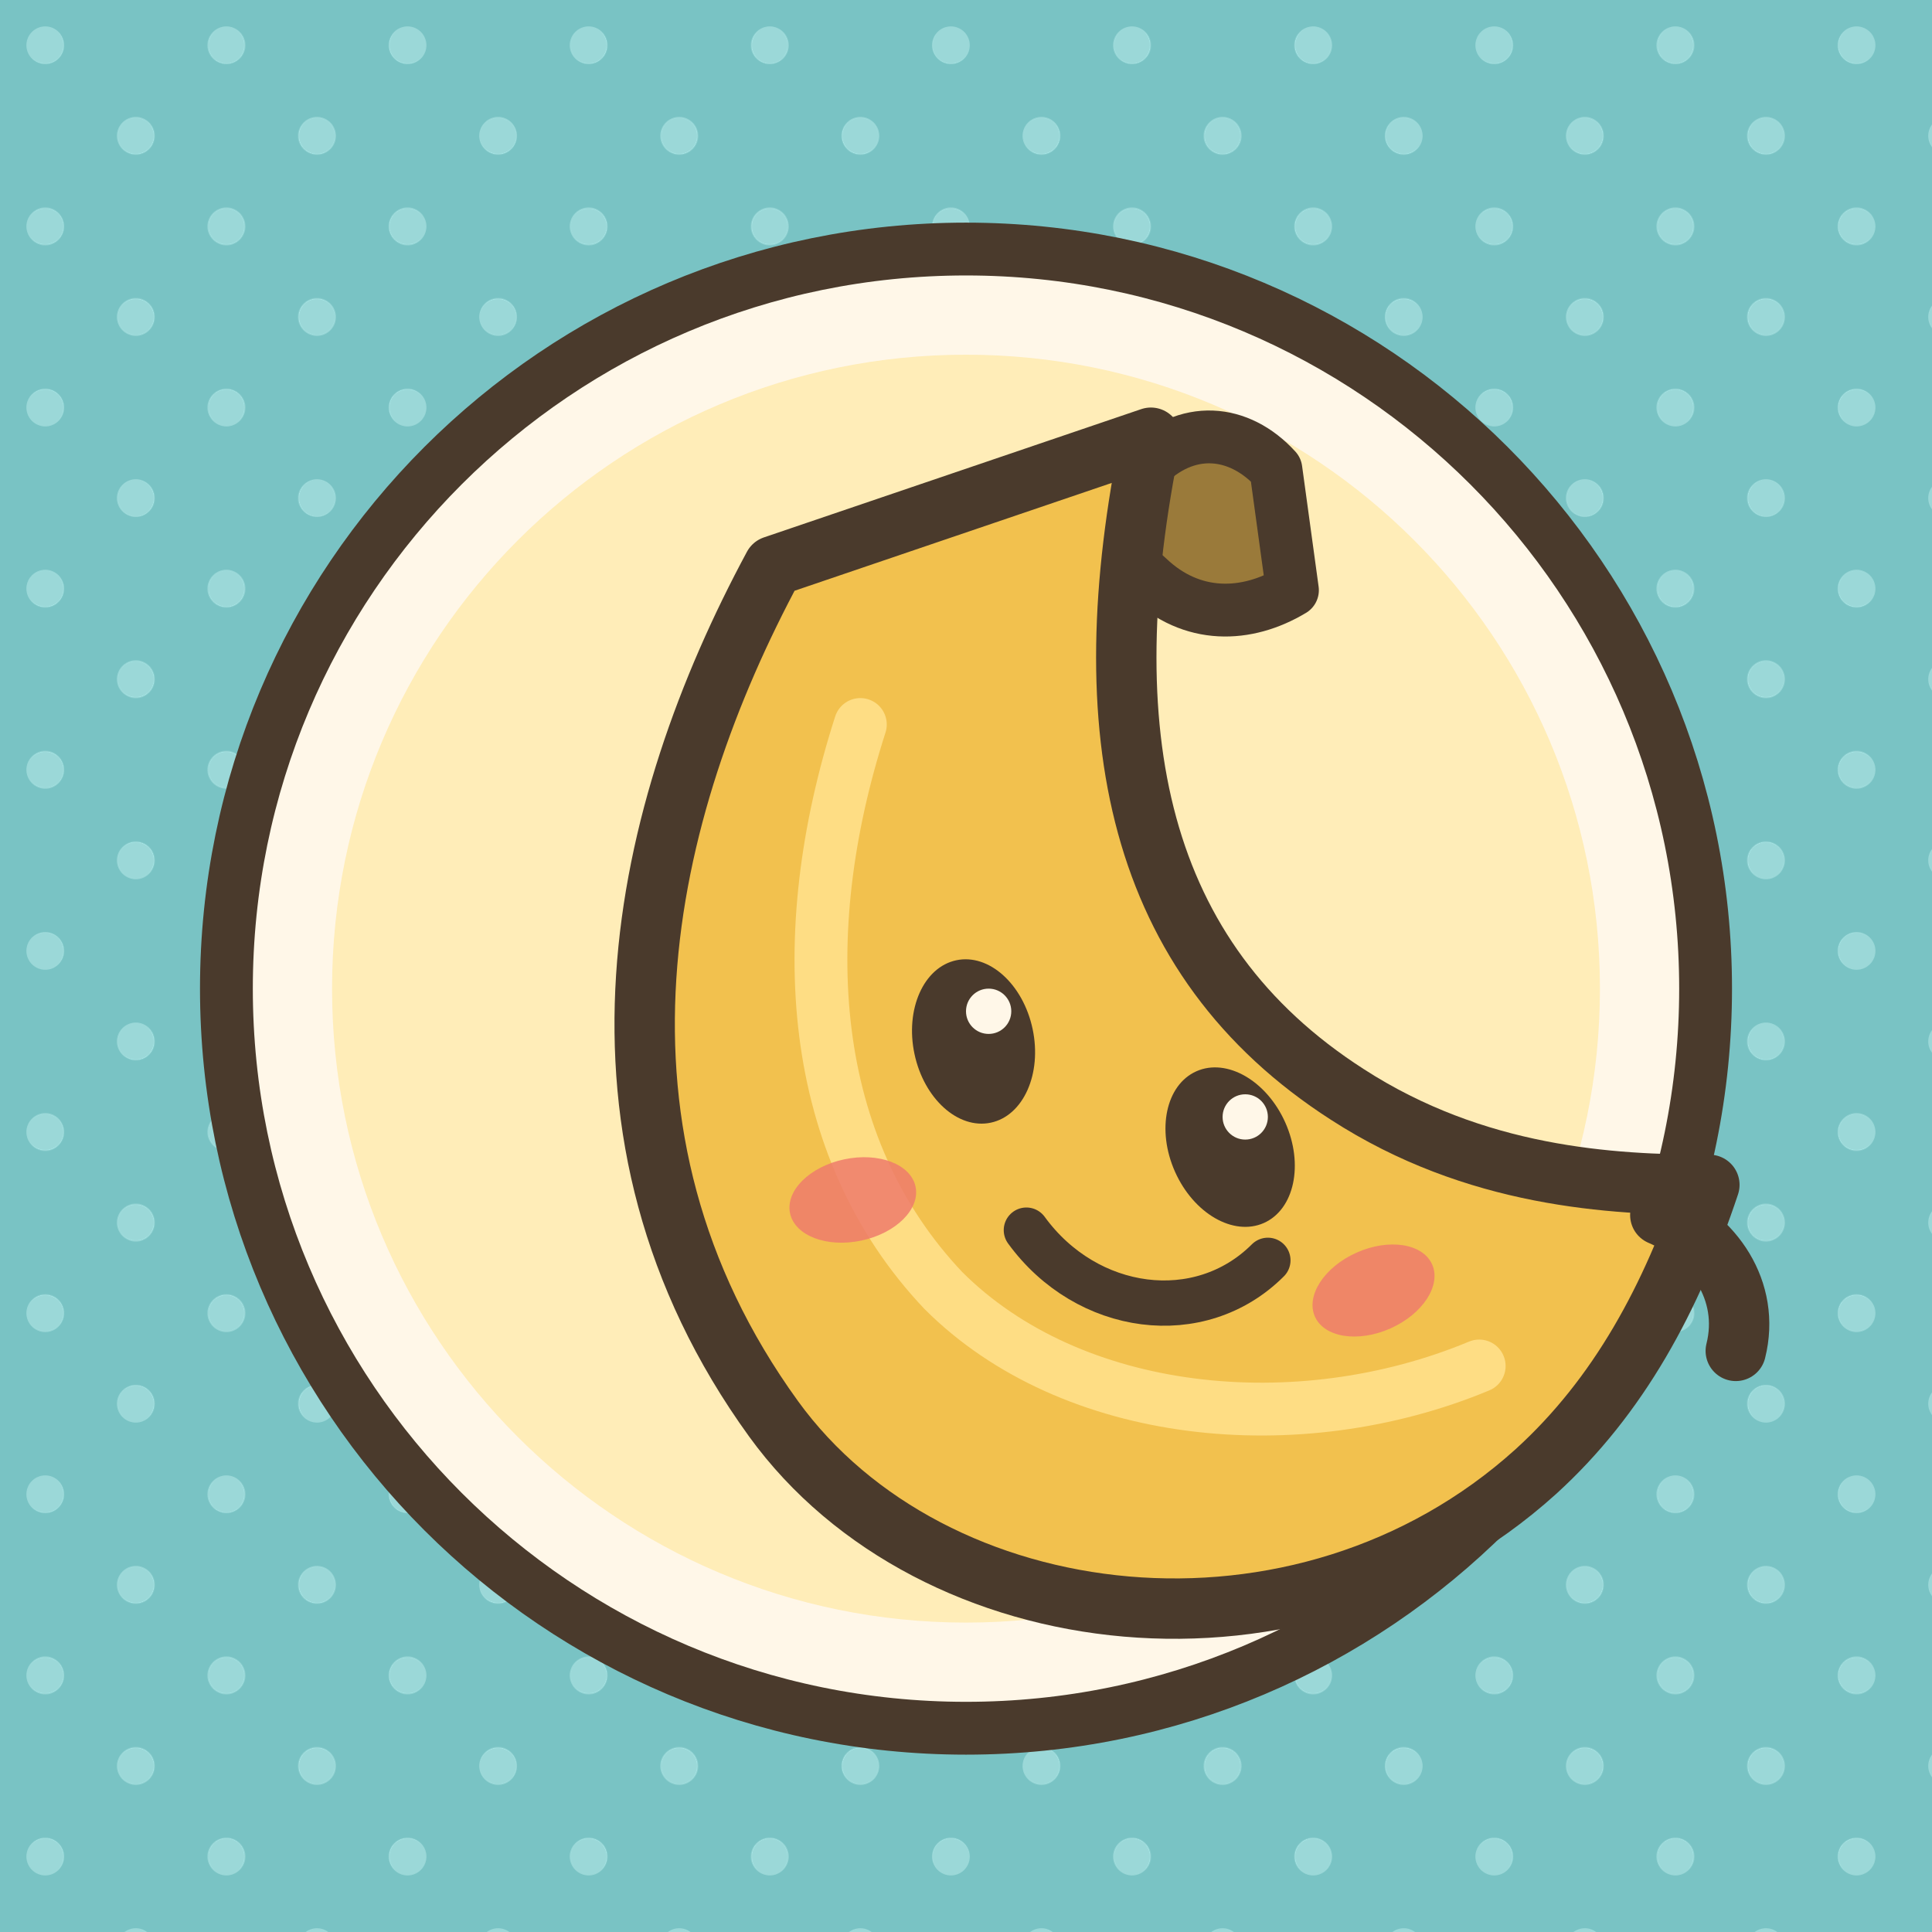
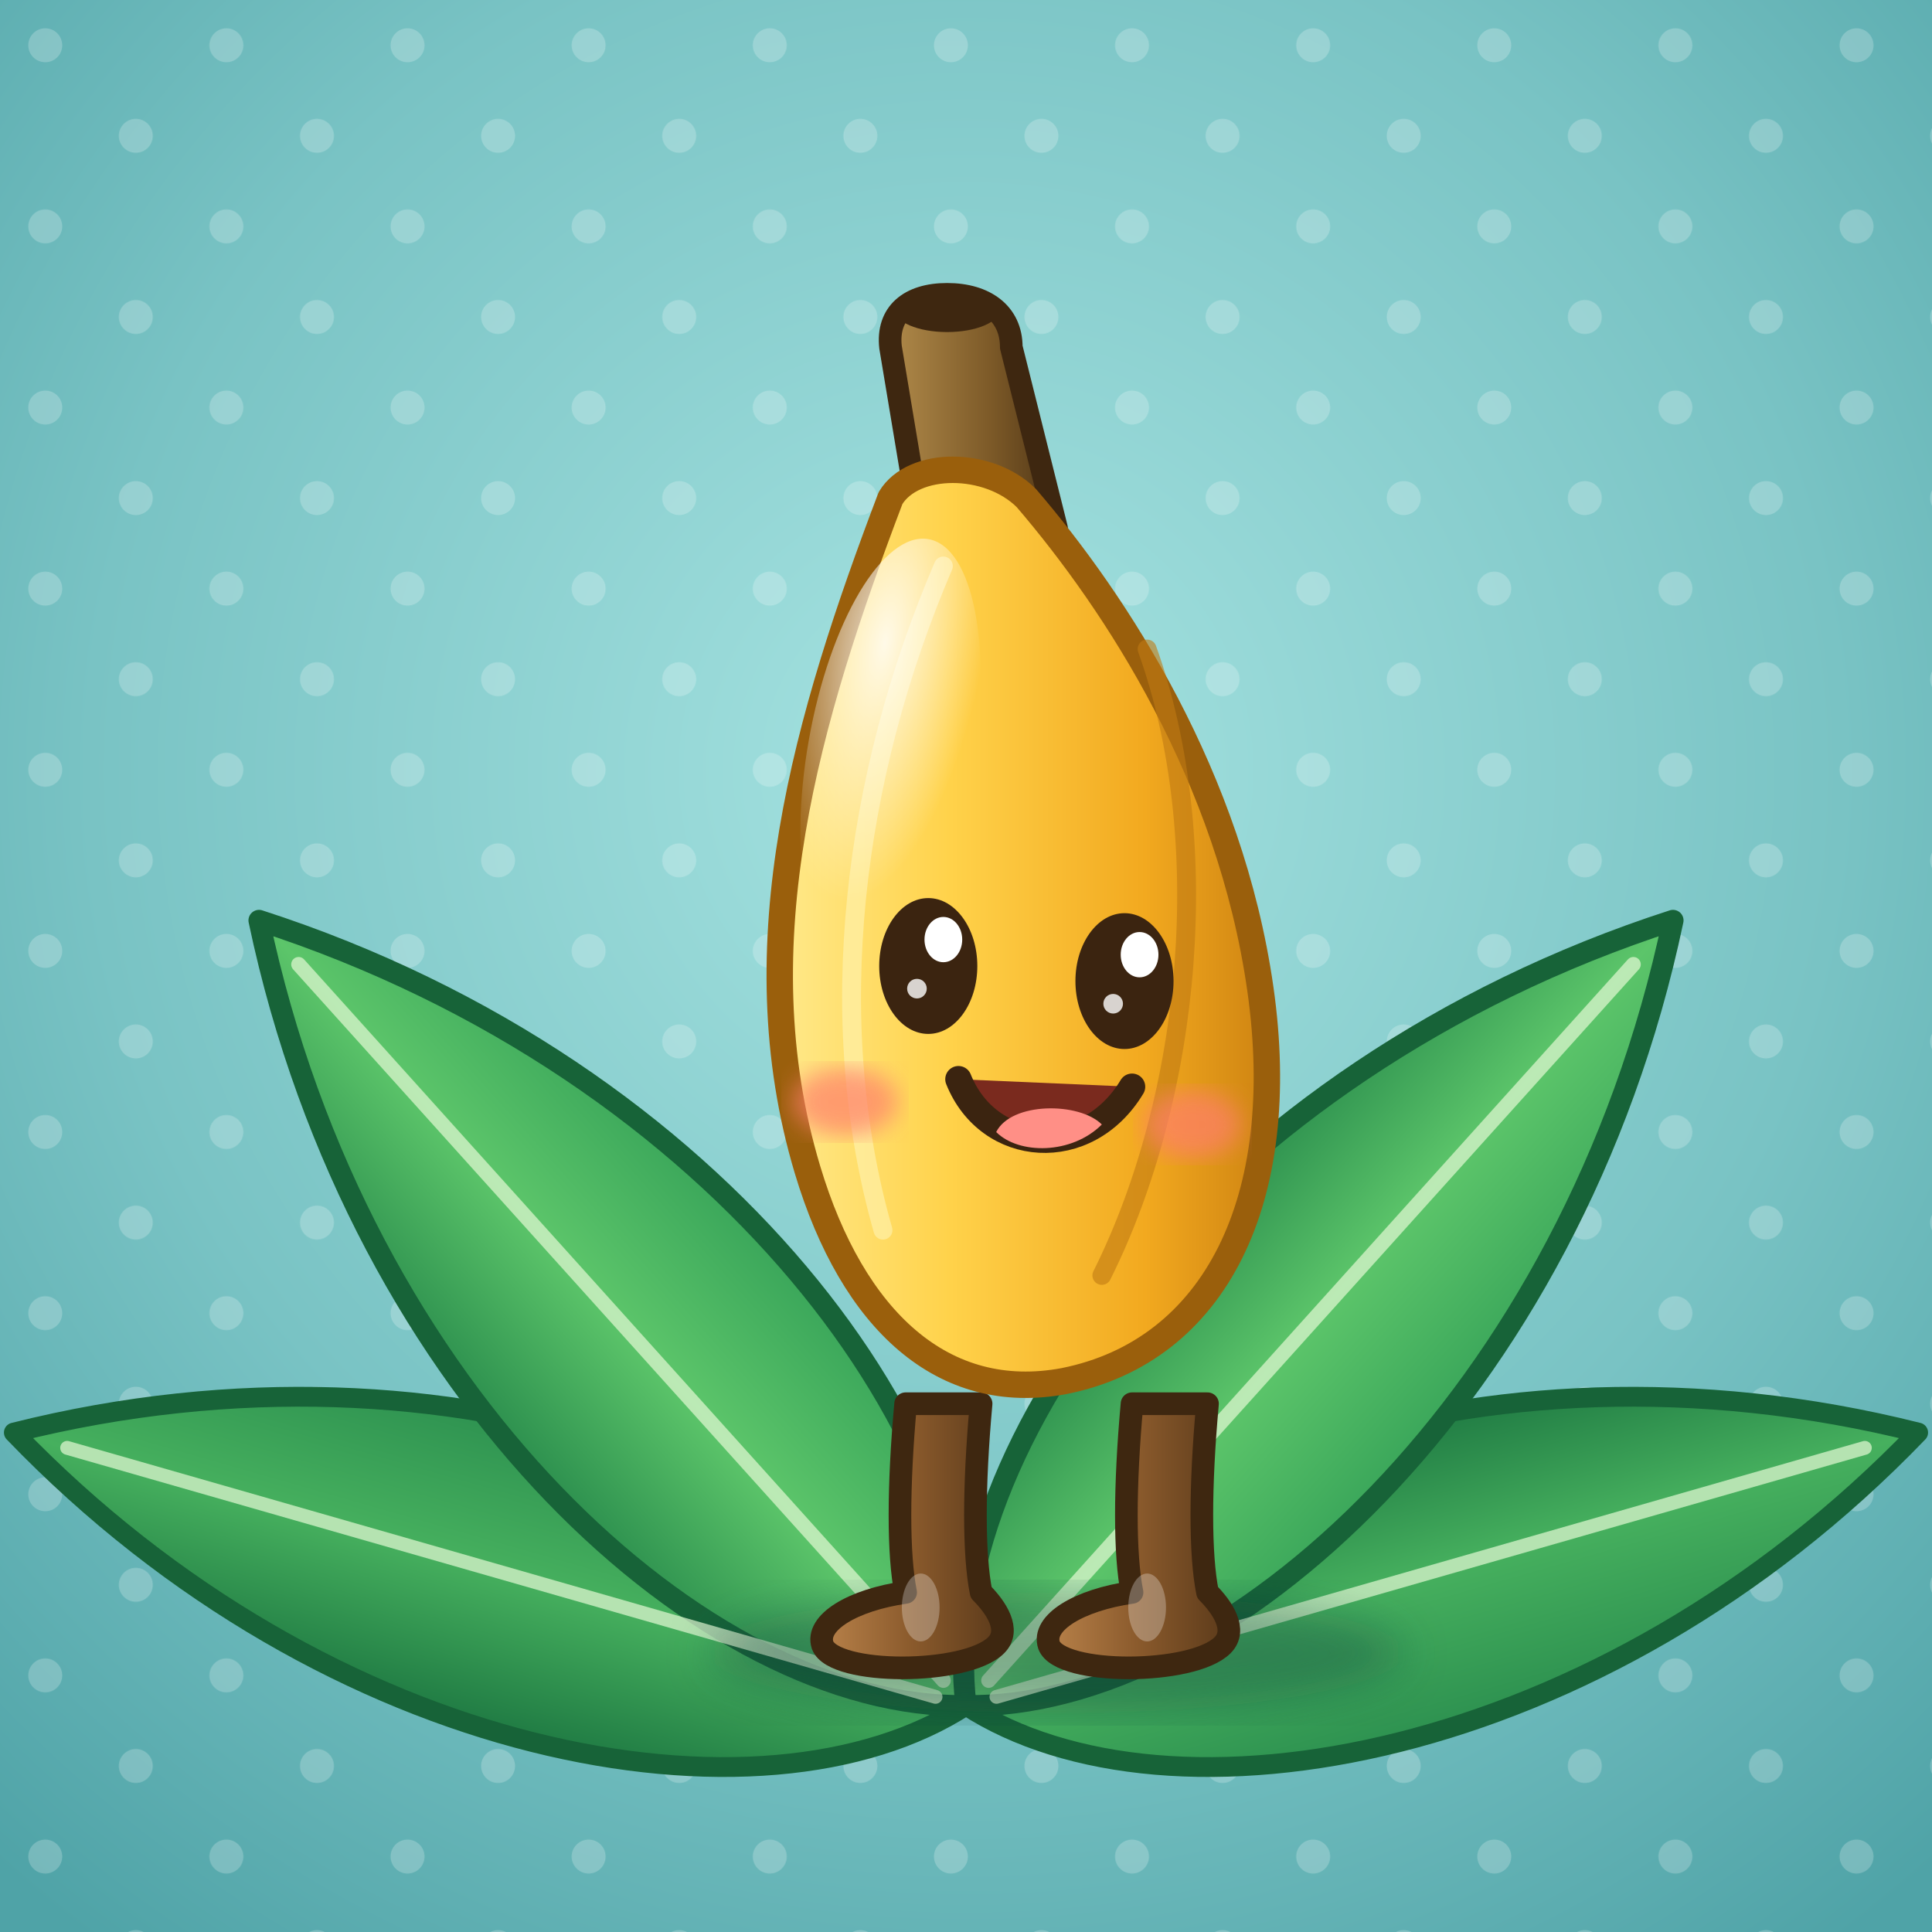
- <svg xmlns="http://www.w3.org/2000/svg" viewBox="0 0 512 512" role="img" aria-label="Dear Sunday: quả chuối mặt cười">
+ <svg xmlns="http://www.w3.org/2000/svg" viewBox="0 0 512 512" role="img" aria-label="Dear Sunday: quả chuối mặt cười giữa lá cây">
  <defs>
-     <pattern id="dots" width="48" height="48" patternUnits="userSpaceOnUse">
-       <circle cx="12" cy="12" r="5" fill="#9bd8d8" />
-       <circle cx="36" cy="36" r="5" fill="#9bd8d8" />
-     </pattern>
    <clipPath id="tile">
      <rect width="512" height="512" />
    </clipPath>
+     <radialGradient id="bg" cx="50%" cy="40%" r="75%">
+       <stop offset="0" stop-color="#a6e3e1" />
+       <stop offset=".6" stop-color="#79c3c4" />
+       <stop offset="1" stop-color="#4fa3a7" />
+     </radialGradient>
+     <pattern id="dots" width="48" height="48" patternUnits="userSpaceOnUse">
+       <circle cx="12" cy="12" r="4.5" fill="#ffffff" opacity=".22" />
+       <circle cx="36" cy="36" r="4.5" fill="#ffffff" opacity=".22" />
+     </pattern>
+     <linearGradient id="leaf" x1="0" x2="1" y1="0" y2="0">
+       <stop offset="0" stop-color="#2c8f4e" />
+       <stop offset=".5" stop-color="#5cc56a" />
+       <stop offset="1" stop-color="#3aa65a" />
+     </linearGradient>
+     <linearGradient id="leaf2" x1="0" x2="1" y1="0" y2="0">
+       <stop offset="0" stop-color="#1f7a43" />
+       <stop offset=".5" stop-color="#46b05e" />
+       <stop offset="1" stop-color="#2d9150" />
+     </linearGradient>
+     <linearGradient id="peel" x1="0" x2="1" y1="0" y2="0">
+       <stop offset="0" stop-color="#ffe98a" />
+       <stop offset=".35" stop-color="#ffd24a" />
+       <stop offset=".75" stop-color="#f2a91f" />
+       <stop offset="1" stop-color="#cf8412" />
+     </linearGradient>
+     <linearGradient id="leg" x1="0" x2="1" y1="0" y2="0">
+       <stop offset="0" stop-color="#b9824a" />
+       <stop offset=".5" stop-color="#8a5a2c" />
+       <stop offset="1" stop-color="#5b3a1a" />
+     </linearGradient>
+     <linearGradient id="stem" x1="0" x2="1" y1="0" y2="0">
+       <stop offset="0" stop-color="#b08a4a" />
+       <stop offset=".6" stop-color="#7d5a28" />
+       <stop offset="1" stop-color="#523716" />
+     </linearGradient>
+     <radialGradient id="gloss" cx="35%" cy="25%" r="60%">
+       <stop offset="0" stop-color="#fff" stop-opacity=".85" />
+       <stop offset="1" stop-color="#fff" stop-opacity="0" />
+     </radialGradient>
+     <filter id="blur6">
+       <feGaussianBlur stdDeviation="6" />
+     </filter>
+     <filter id="blur3">
+       <feGaussianBlur stdDeviation="3" />
+     </filter>
+     <path id="lf" d="M0 0C46-40 58-150 0-250C-58-150-46-40 0 0Z" />
  </defs>
  <g clip-path="url(#tile)">
-     <rect width="512" height="512" fill="#79c3c4" />
+     <rect width="512" height="512" fill="url(#bg)" />
    <rect width="512" height="512" fill="url(#dots)" />
-     <g transform="translate(256 262)">
-       <g stroke="#4a3a2c" stroke-width="12" stroke-linecap="round">
-         <path d="M0 -218v-34M0 218v34M-218 0h-34M218 0h34M154 -154l24 -24M-154 154l-24 24M154 154l24 24M-154 -154l-24 -24" fill="none" stroke="none" />
+     <g stroke="#176338" stroke-width="5" stroke-linejoin="round">
+       <g transform="translate(256 452) rotate(-74) scale(1.05)">
+         <use href="#lf" fill="url(#leaf2)" />
      </g>
-       <circle r="196" fill="#fff7e8" stroke="#4a3a2c" stroke-width="14" />
-       <circle r="168" fill="#ffe9a8" opacity=".75" />
+       <g transform="translate(256 452) rotate(74) scale(1.05)">
+         <use href="#lf" fill="url(#leaf2)" />
+       </g>
+       <g transform="translate(256 452) rotate(-42) scale(1.12)">
+         <use href="#lf" fill="url(#leaf)" />
+       </g>
+       <g transform="translate(256 452) rotate(42) scale(1.12)">
+         <use href="#lf" fill="url(#leaf)" />
+       </g>
    </g>
-     <g stroke-linejoin="round" stroke-linecap="round">
-       <path d="M150 128c-8 10-4 22 8 28 14 8 28 4 38-6l-12-30c-12-8-26-6-34 8z" fill="#9a7a3a" stroke="#4a3a2c" stroke-width="14" transform="translate(150 -2) rotate(14 160 140)" />
-       <path d="M205 150C170 215 150 300 205 376c42 58 140 70 202 14 22-20 36-46 46-76-26 0-62-2-96-24-56-36-68-96-52-174z" fill="#f2c14e" stroke="#4a3a2c" stroke-width="16" />
-       <path d="M228 192c-18 56-14 112 22 150 34 34 94 40 142 20" fill="none" stroke="#ffe08a" stroke-width="14" opacity=".9" />
-       <path d="M440 322c14 6 24 20 20 36" fill="none" stroke="#4a3a2c" stroke-width="16" />
+     <g stroke="#e4f9d4" stroke-width="3.5" stroke-linecap="round" opacity=".7" fill="none">
+       <g transform="translate(256 452) rotate(-42) scale(1.12)">
+         <path d="M0 -8V-236" />
+       </g>
+       <g transform="translate(256 452) rotate(42) scale(1.12)">
+         <path d="M0 -8V-236" />
+       </g>
+       <g transform="translate(256 452) rotate(-74) scale(1.05)">
+         <path d="M0 -8V-236" />
+       </g>
+       <g transform="translate(256 452) rotate(74) scale(1.05)">
+         <path d="M0 -8V-236" />
+       </g>
    </g>
-     <g>
-       <ellipse cx="258" cy="276" rx="16" ry="22" fill="#4a3a2c" transform="rotate(-12 258 276)" />
-       <ellipse cx="326" cy="304" rx="16" ry="22" fill="#4a3a2c" transform="rotate(-24 326 304)" />
-       <circle cx="262" cy="268" r="6" fill="#fff7e8" />
-       <circle cx="330" cy="296" r="6" fill="#fff7e8" />
-       <ellipse cx="226" cy="318" rx="17" ry="11" fill="#ef7b6b" opacity=".85" transform="rotate(-12 226 318)" />
-       <ellipse cx="364" cy="342" rx="17" ry="11" fill="#ef7b6b" opacity=".85" transform="rotate(-24 364 342)" />
-       <path d="M272 326c16 22 46 26 64 8" fill="none" stroke="#4a3a2c" stroke-width="12" stroke-linecap="round" />
+     <ellipse cx="280" cy="438" rx="92" ry="16" fill="#0b3b3d" opacity=".35" filter="url(#blur6)" />
+     <g transform="translate(18 0)">
+       <g stroke="#3e2710" stroke-width="6" stroke-linejoin="round" stroke-linecap="round">
+         <path d="M222 372c-2 22-2 40 0 50c-14 2-24 8-22 14c3 8 38 8 46 0c4-4 0-10-4-14c-2-10-2-28 0-50z" fill="url(#leg)" />
+         <path d="M282 372c-2 22-2 40 0 50c-14 2-24 8-22 14c3 8 38 8 46 0c4-4 0-10-4-14c-2-10-2-28 0-50z" fill="url(#leg)" />
+       </g>
+       <ellipse cx="226" cy="426" rx="5" ry="9" fill="#fff" opacity=".28" />
+       <ellipse cx="286" cy="426" rx="5" ry="9" fill="#fff" opacity=".28" />
+     </g>
+     <g stroke="#3e2710" stroke-width="6" stroke-linejoin="round" stroke-linecap="round">
+       <path d="M244 140L236 92c-1-9 5-14 15-14s17 5 17 14l12 48z" fill="url(#stem)" />
+     </g>
+     <ellipse cx="251" cy="82" rx="14" ry="6" fill="#3e2710" />
+     <path d="M236 132C214 190 196 250 214 310C226 350 250 372 282 366C322 358 342 318 334 262C326 206 296 160 272 132C262 122 242 122 236 132Z" fill="url(#peel)" stroke="#9a5f0c" stroke-width="7" stroke-linejoin="round" />
+     <path d="M304 172C322 222 316 290 292 338" fill="none" stroke="#c07a12" stroke-width="5" stroke-linecap="round" opacity=".6" />
+     <path d="M250 150C226 206 218 270 234 326" fill="none" stroke="#fff3b3" stroke-width="5" stroke-linecap="round" opacity=".6" />
+     <ellipse cx="236" cy="200" rx="22" ry="58" fill="url(#gloss)" transform="rotate(10 236 200)" />
+     <g transform="translate(10 4)">
+       <ellipse cx="236" cy="252" rx="13" ry="18" fill="#3b2410" />
+       <ellipse cx="288" cy="256" rx="13" ry="18" fill="#3b2410" />
+       <ellipse cx="240" cy="245" rx="5" ry="6" fill="#fff" />
+       <ellipse cx="292" cy="249" rx="5" ry="6" fill="#fff" />
+       <circle cx="233" cy="258" r="2.6" fill="#fff" opacity=".8" />
+       <circle cx="285" cy="262" r="2.6" fill="#fff" opacity=".8" />
+       <ellipse cx="214" cy="288" rx="14" ry="9" fill="#ff7e6b" opacity=".7" filter="url(#blur3)" />
+       <ellipse cx="306" cy="294" rx="13" ry="9" fill="#ff7e6b" opacity=".7" filter="url(#blur3)" />
+       <path d="M244 282c8 20 34 22 46 2" fill="#7a2a1e" stroke="#3b2410" stroke-width="7" stroke-linecap="round" stroke-linejoin="round" />
+       <path d="M254 296c6 6 20 6 28-2c-6-6-24-6-28 2z" fill="#ff8f86" />
    </g>
  </g>
</svg>
